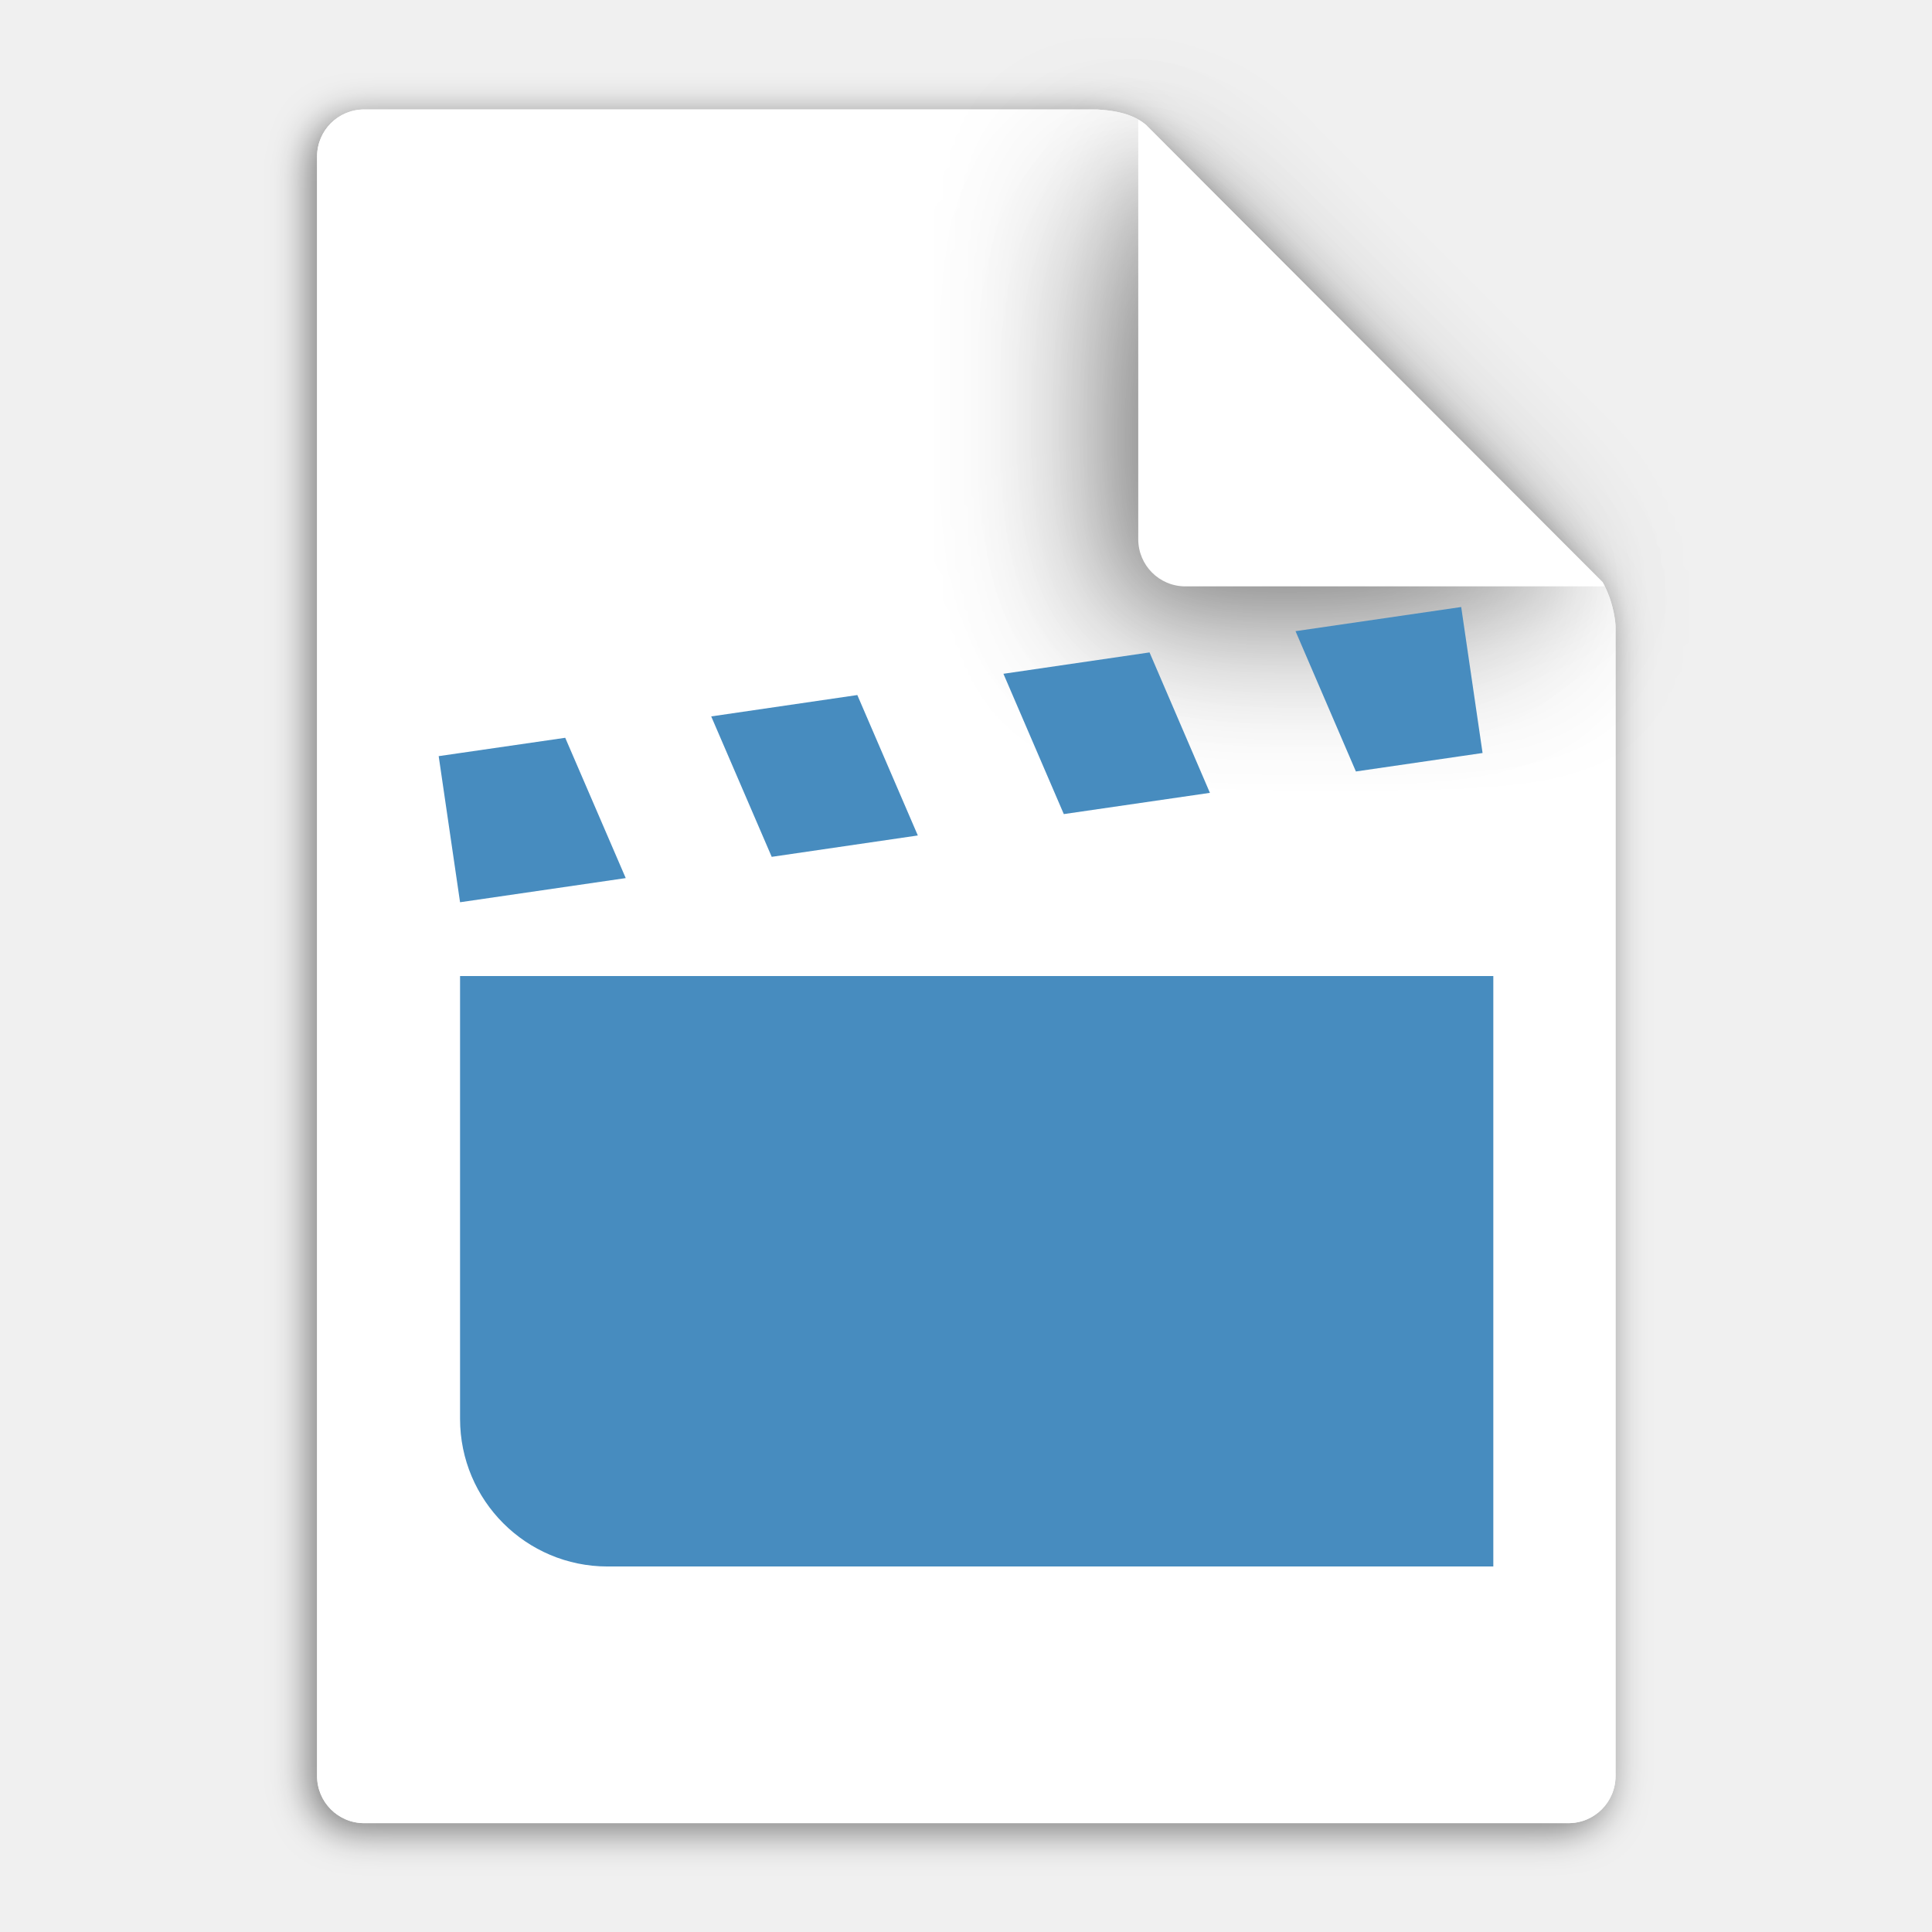
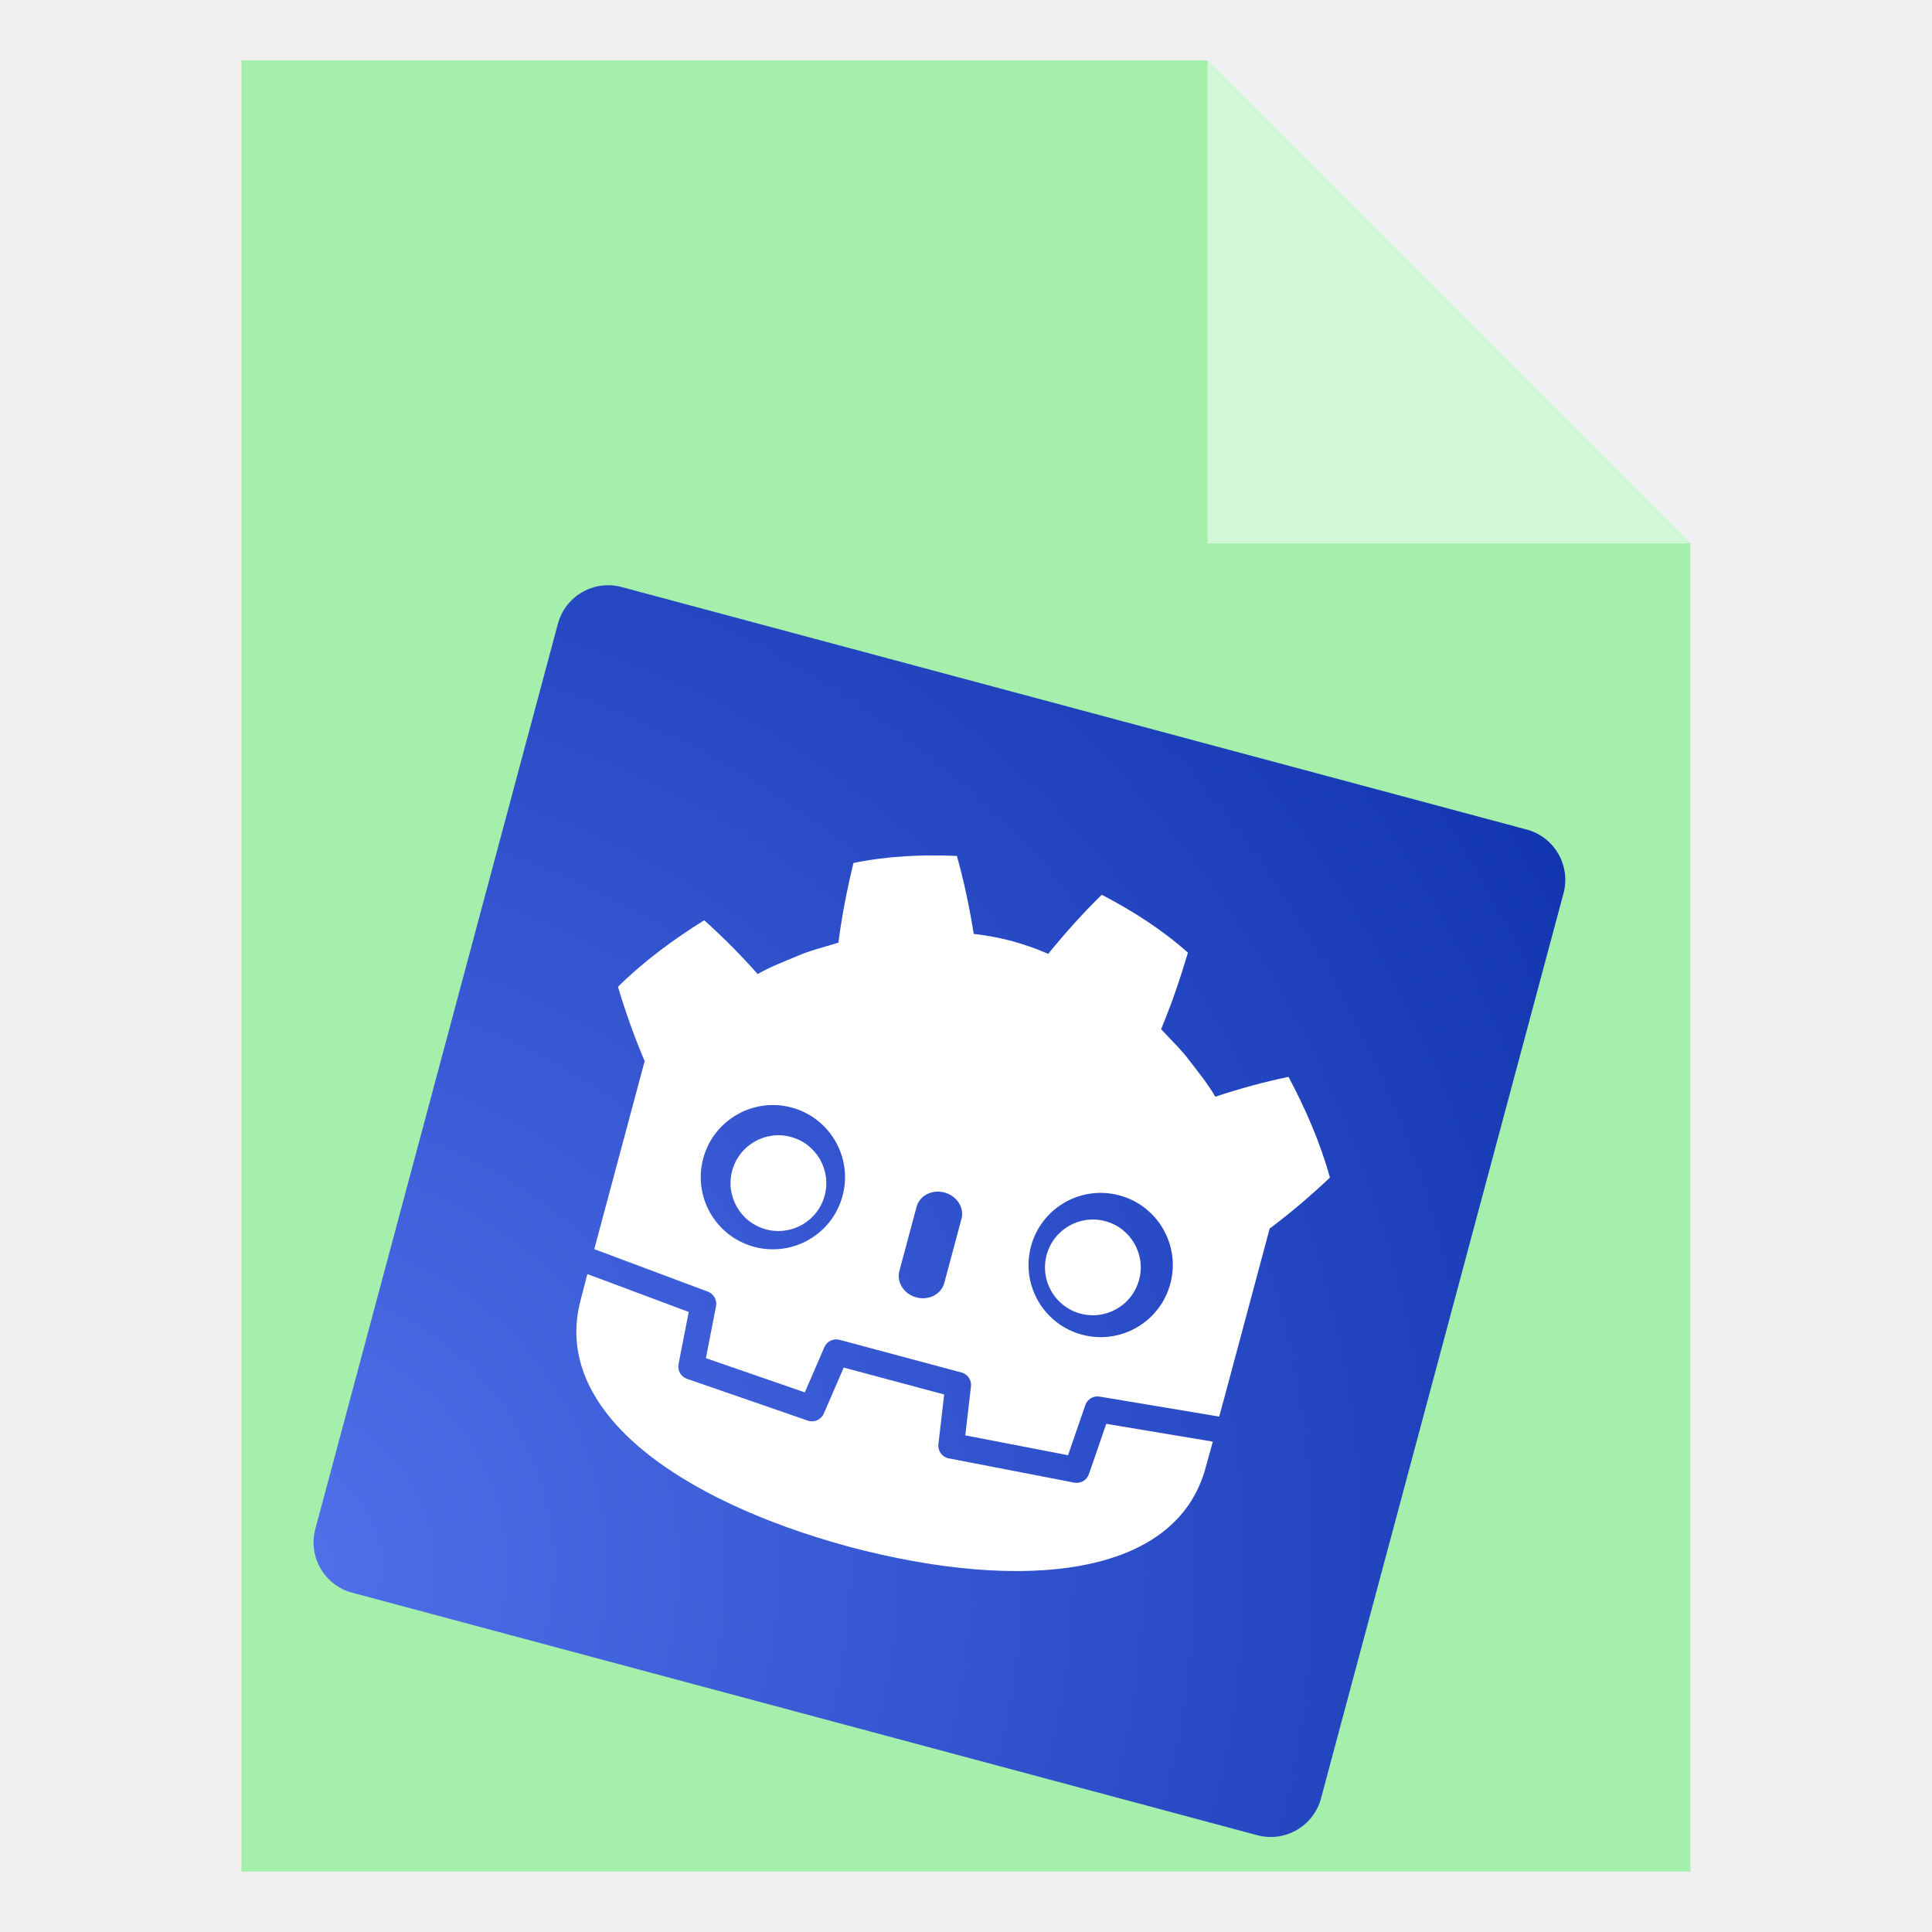
- <svg xmlns="http://www.w3.org/2000/svg" width="16" height="16">
-   <defs>
-     <filter id="a" width="1.076" height="1.057" x="-.041" y="-.026" color-interpolation-filters="sRGB">
-       <feFlood flood-color="#000" flood-opacity=".502" result="flood" />
-       <feGaussianBlur in="SourceGraphic" result="blur" stdDeviation="10" />
-       <feOffset dx="-4" dy="4" in="blur" result="offset" />
-       <feComposite in="flood" in2="offset" operator="in" result="comp1" />
-       <feComposite in="SourceGraphic" in2="comp1" result="comp2" />
-     </filter>
-     <filter id="b" width="2.262" height="2.261" x="-.68" y="-.582" color-interpolation-filters="sRGB">
-       <feFlood flood-color="#000" flood-opacity=".4" result="flood" />
-       <feGaussianBlur in="SourceGraphic" result="blur" stdDeviation="40" />
-       <feOffset dx="-20" dy="20" in="blur" result="offset" />
-       <feComposite in="flood" in2="offset" operator="in" result="comp1" />
-       <feComposite in="SourceGraphic" in2="comp1" result="fbSourceGraphic" />
-       <feColorMatrix in="fbSourceGraphic" result="fbSourceGraphicAlpha" values="0 0 0 -1 0 0 0 0 -1 0 0 0 0 -1 0 0 0 0 1 0" />
-       <feFlood flood-color="#000" flood-opacity=".2" result="flood" />
-       <feGaussianBlur in="fbSourceGraphic" result="blur" stdDeviation="20" />
-       <feOffset dx="-4" dy="4" in="blur" result="offset" />
-       <feComposite in="flood" in2="offset" operator="in" result="comp1" />
-       <feComposite in="fbSourceGraphic" in2="comp1" result="comp2" />
-     </filter>
-   </defs>
-   <path fill="#fff" d="m 193,58 c -13.85,-6.8e-5 -25,11.15 -25,25 v 858 c 0,13.85 11.15,25 25,25 h 638 c 13.85,0 25,-11.15 25,-25 0,0 -0.004,-609.403 -0.006,-609.404 -0.011,-0.54 -0.49,-11.635 -6.799,-23.109 L 727.166,186.282 607.137,66.078 C 600.033,60.162 590.478,58.524 581.41,58.002 Z" filter="url(#a)" transform="scale(.01563)" />
-   <path fill="#fff" d="m 603.107,63.297 c -6.476,-3.684 -14.251,-4.866 -21.697,-5.295 L 193,58 c -13.85,-6.8e-5 -25,11.15 -25,25 v 858 c 0,13.85 11.15,25 25,25 h 638 c 13.85,0 25,-11.15 25,-25 0,0 -0.004,-609.403 -0.006,-609.404 -0.011,-0.505 -0.431,-10.253 -5.654,-20.904 H 628.107 c -13.85,0 -25,-11.15 -25,-25 z" transform="scale(.01563)" />
-   <path fill="#fff" d="M 603.107,63.297 V 285.691 c 0,13.85 11.15,25 25,25 h 222.232 c -0.359,-0.732 -0.739,-1.468 -1.145,-2.205 L 727.166,186.281 607.137,66.078 c -1.27,-1.058 -2.619,-1.979 -4.029,-2.781 z" filter="url(#b)" transform="scale(.01563)" />
-   <path fill="none" d="M0 0H1024V1024H0z" transform="scale(.01563)" />
-   <path fill="#478cbf" d="m12.101 5.027-1.372.2.5 1.162 1.049-.153zm-2.581.376-1.21.177.5 1.162 1.21-.176zm-2.42.353-1.21.177.501 1.163 1.21-.177zm-2.419.354-1.048.152.177 1.21 1.372-.2zm-.871 1.973v3.667c0 .676.547 1.223 1.222 1.223h7.335v-4.89z" />
+ <svg xmlns="http://www.w3.org/2000/svg" width="16" height="16" viewBox="0 0 128 128">
+   <path fill="#a5efac" d="M16 4h64l32 32v88H16z" />
+   <path fill="#fff" opacity=".5" d="M80 4v32h32z" />
+   <g transform="translate(20 38) scale(.66)">
+     <defs>
+       <radialGradient id="luau_gradient" cx="0" cy="0" r="1" gradientUnits="userSpaceOnUse" gradientTransform="translate(9.1312 116.255) rotate(-45) scale(192.142)">
+         <stop stop-color="#5071EA" />
+         <stop offset="1" stop-color="#00239F" />
+       </radialGradient>
+     </defs>
+     <g transform="rotate(15 64 64)">
+       <rect x="11.744" y="11.744" width="104.511" height="104.511" rx="5.226" fill="url(#luau_gradient)" />
+       <path fill="#fff" transform="translate(27.000 26.998) scale(3.0833)" d="M9.56.683c-1.096.244-2.181.583-3.198 1.095.023.898.081 1.758.199 2.632-.395.253-.81.47-1.178.766-.375.288-.758.564-1.097.901-.678-.448-1.396-.869-2.135-1.241C1.353 5.693.608 6.619 0 7.655c.458.741.936 1.435 1.452 2.094h.014v6.356c.012 0 .023 0 .035.003l3.896.376c.204.02.364.184.378.389l.12 1.72 3.399.242.234-1.587c.03-.206.207-.358.415-.358h4.111c.208 0 .385.152.415.358l.234 1.587 3.399-.242.12-1.72a.42.42 0 01.378-.389l3.895-.376c.012 0 .023-.003.035-.003v-.507h.002V9.75h.014c.516-.659.994-1.353 1.452-2.094-.608-1.036-1.354-1.961-2.151-2.819-.739.372-1.457.793-2.135 1.241-.339-.337-.721-.613-1.096-.901-.369-.296-.784-.513-1.178-.766.117-.874.175-1.734.199-2.632-1.017-.512-2.101-.851-3.198-1.095-.438.736-.838 1.533-1.187 2.312-.414-.069-.829-.094-1.246-.099h-.016c-.417.005-.832.03-1.246.099-.349-.779-.749-1.576-1.188-2.312l.001-.001zM6.476 9.989c1.297 0 2.349 1.051 2.349 2.348s-1.052 2.348-2.349 2.348c-1.296 0-2.348-1.051-2.348-2.348 0-1.297 1.051-2.348 2.348-2.348zm11.049 0c1.296 0 2.348 1.051 2.348 2.348s-1.051 2.348-2.348 2.348-2.349-1.051-2.349-2.348c0-1.297 1.051-2.348 2.349-2.348zm-10.824.93c-.861 0-1.559.698-1.559 1.559s.698 1.558 1.559 1.558c.861 0 1.559-.698 1.559-1.558 0-.86-.697-1.559-1.559-1.559zm10.598 0c-.861 0-1.558.698-1.558 1.559s.697 1.558 1.558 1.558c.861 0 1.559-.698 1.559-1.558 0-.86-.697-1.559-1.559-1.559zm-5.298.453c.417 0 .757.308.757.687v2.162c0 .379-.339.687-.757.687s-.756-.308-.756-.687V12.059c0-.379.339-.687.756-.687zM1.46 16.946c.002.377.006.789.006.871 0 3.701 4.694 5.479 10.527 5.5h.014c5.832-.02 10.526-1.799 10.526-5.5 0-.084.005-.495.007-.871l-3.502.338-.121 1.729a.421.421 0 01-.389.39l-4.181.296a.42.42 0 01-.415-.358l-.238-1.614h-3.386l-.238 1.614a.419.419 0 01-.445.357l-4.151-.296c-.208-.015-.375-.181-.389-.389l-.12-1.729-3.504-.337z" />
+     </g>
+   </g>
</svg>
